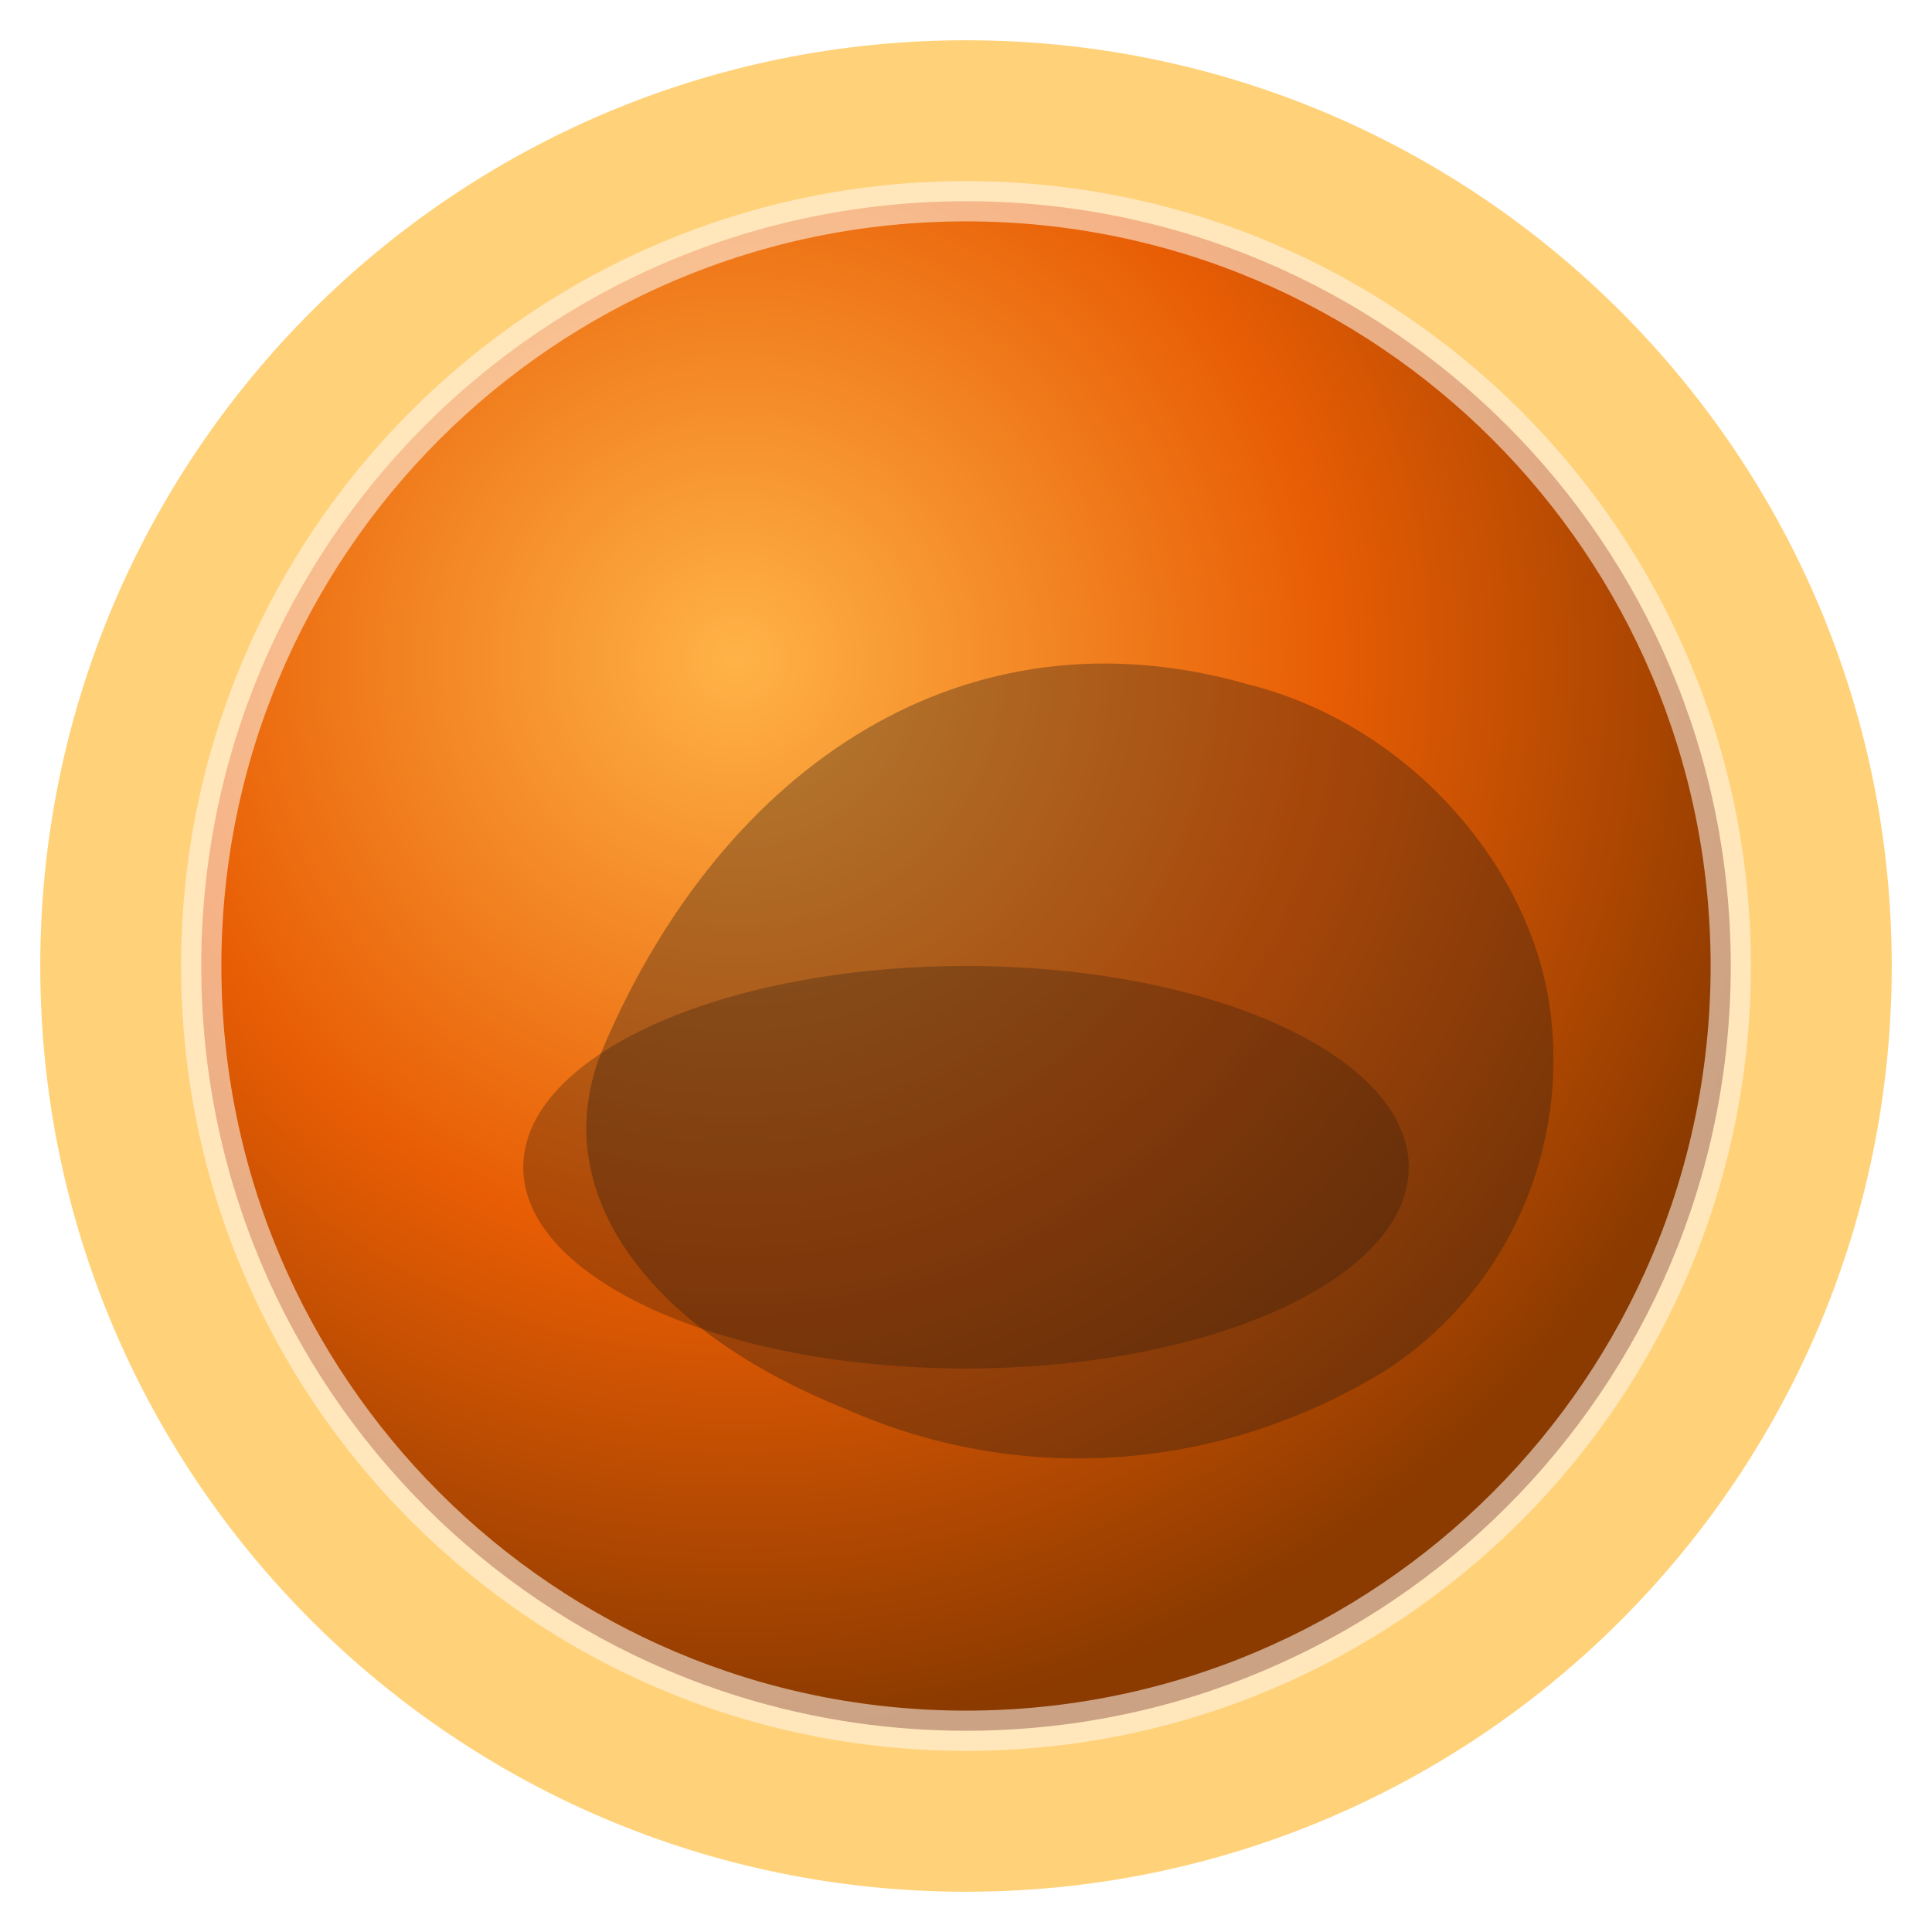
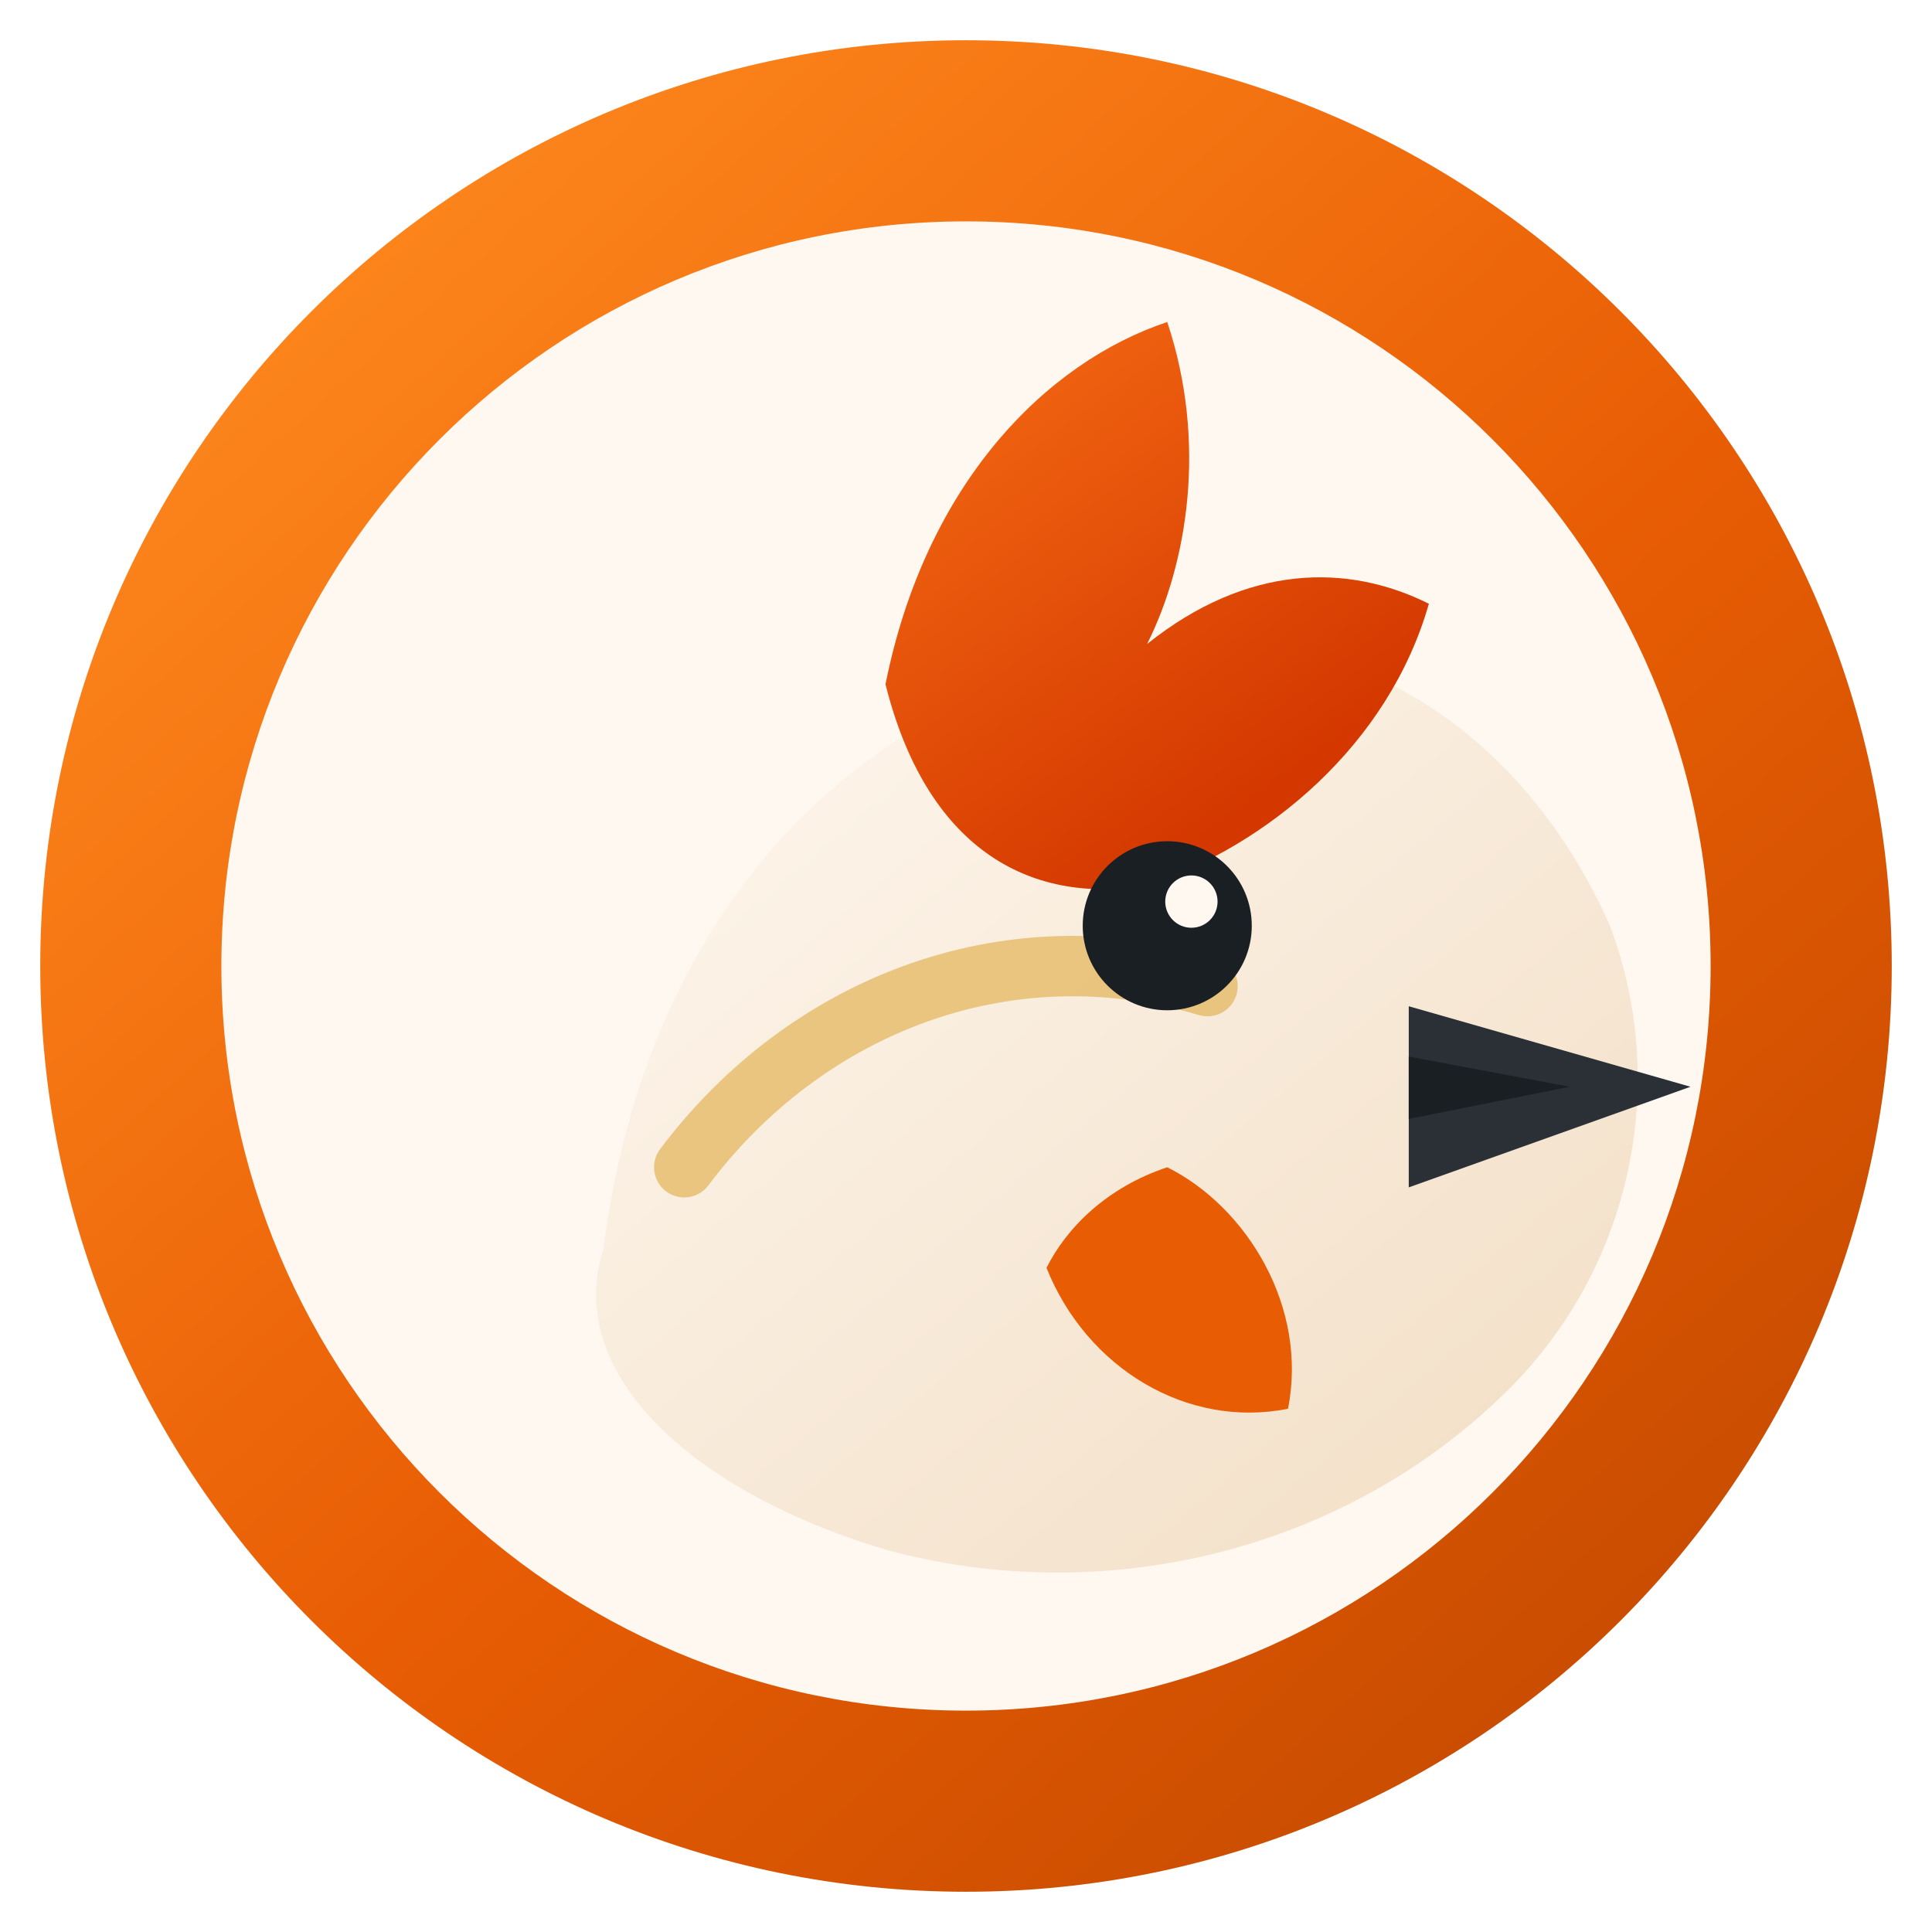
<svg xmlns="http://www.w3.org/2000/svg" viewBox="0 0 96 96" role="img" aria-label="Chicken">
  <defs>
-     <radialGradient id="g" cx="35%" cy="30%" r="70%">
-       <stop offset="0%" stop-color="#FFB347" />
-       <stop offset="55%" stop-color="#E85D04" />
-       <stop offset="100%" stop-color="#8B3A00" />
-     </radialGradient>
-     <linearGradient id="ring" x1="10" y1="8" x2="86" y2="88">
-       <stop stop-color="#FFD27A" />
-       <stop offset="0.5" stop-color="#E85D04" />
-       <stop offset="1" stop-color="#C97700" />
+     <linearGradient id="ring" x1="12" y1="8" x2="84" y2="88" gradientUnits="userSpaceOnUse">
+       <stop stop-color="#FF8A1F" />
+       <stop offset="0.55" stop-color="#E85D04" />
+       <stop offset="1" stop-color="#C44A00" />
+     </linearGradient>
+     <linearGradient id="comb" x1="40" y1="10" x2="62" y2="40" gradientUnits="userSpaceOnUse">
+       <stop stop-color="#FF7A1A" />
+       <stop offset="1" stop-color="#D43800" />
+     </linearGradient>
+     <linearGradient id="face" x1="28" y1="28" x2="70" y2="78" gradientUnits="userSpaceOnUse">
+       <stop stop-color="#FFF9F2" />
+       <stop offset="1" stop-color="#F3E0C8" />
    </linearGradient>
  </defs>
  <circle cx="48" cy="48" r="46" fill="url(#ring)" />
-   <circle cx="48" cy="48" r="38" fill="url(#g)" />
-   <ellipse cx="48" cy="58" rx="22" ry="10" fill="#1A120C" opacity=".28" />
-   <path d="M30 52c6-14 18-22 32-18 8 2 14 9 15 16 1 7-2 14-8 18-8 5-18 6-27 2-10-4-15-11-12-18z" fill="#2A1C14" opacity=".35" />
-   <circle cx="48" cy="48" r="38" fill="none" stroke="#FFF8F1" stroke-width="2" opacity=".55" />
+   <circle cx="48" cy="48" r="37" fill="#FFF8F1" />
+   <path d="M30 62c2-16 12-28 28-30 10-1 18 5 22 14 3 8 1 17-5 23-8 8-20 11-31 8-10-3-16-9-14-15z" fill="url(#face)" />
+   <path d="M34 58c6-8 16-12 26-9" stroke="#E2B457" stroke-width="3" stroke-linecap="round" fill="none" opacity=".7" />
+   <path d="M44 34c2-10 8-16 14-18 2 6 1 12-1 16 5-4 10-4 14-2-2 7-8 12-14 14-6 1-11-2-13-10z" fill="url(#comb)" />
+   <path d="M58 58c4 2 7 7 6 12-5 1-10-2-12-7 1-2 3-4 6-5z" fill="#E85D04" />
+   <path d="M70 50l14 4-14 5z" fill="#2A3036" />
+   <path d="M70 52.5l8 1.5-8 1.6z" fill="#1A1F24" />
+   <circle cx="58" cy="46" r="4.2" fill="#1A1F24" />
+   <circle cx="59.2" cy="44.8" r="1.3" fill="#FFF8F1" />
</svg>
